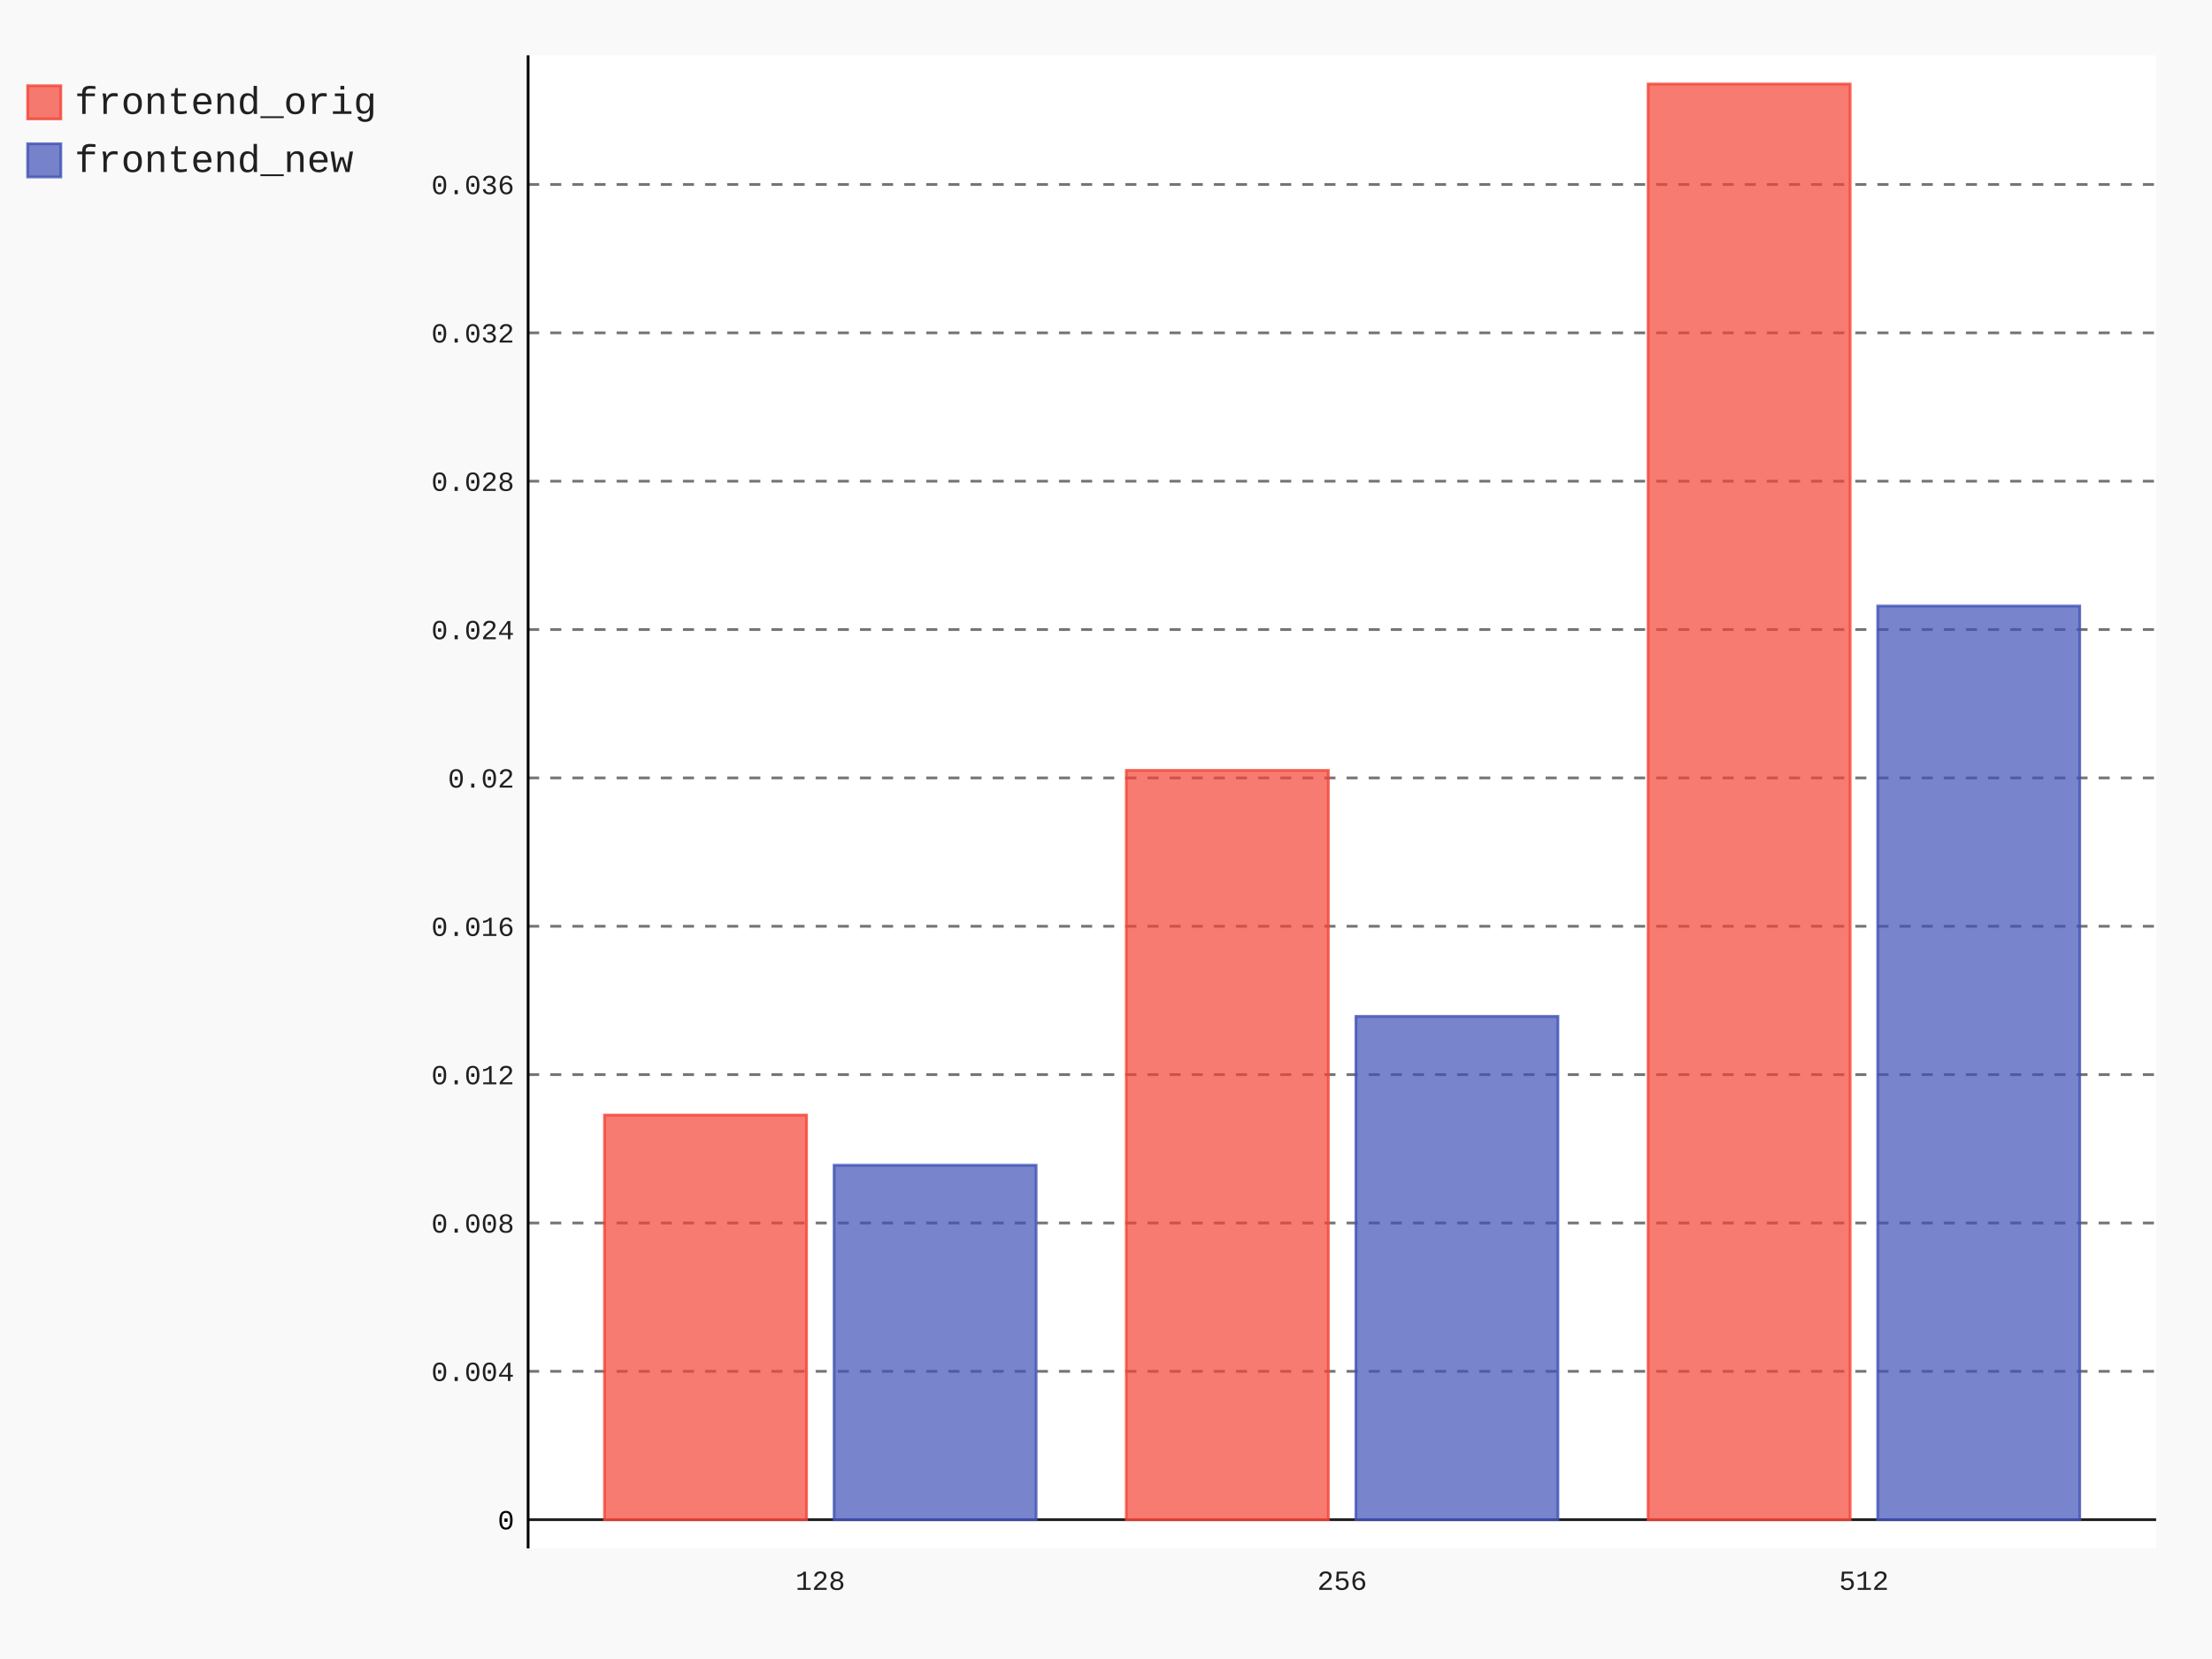
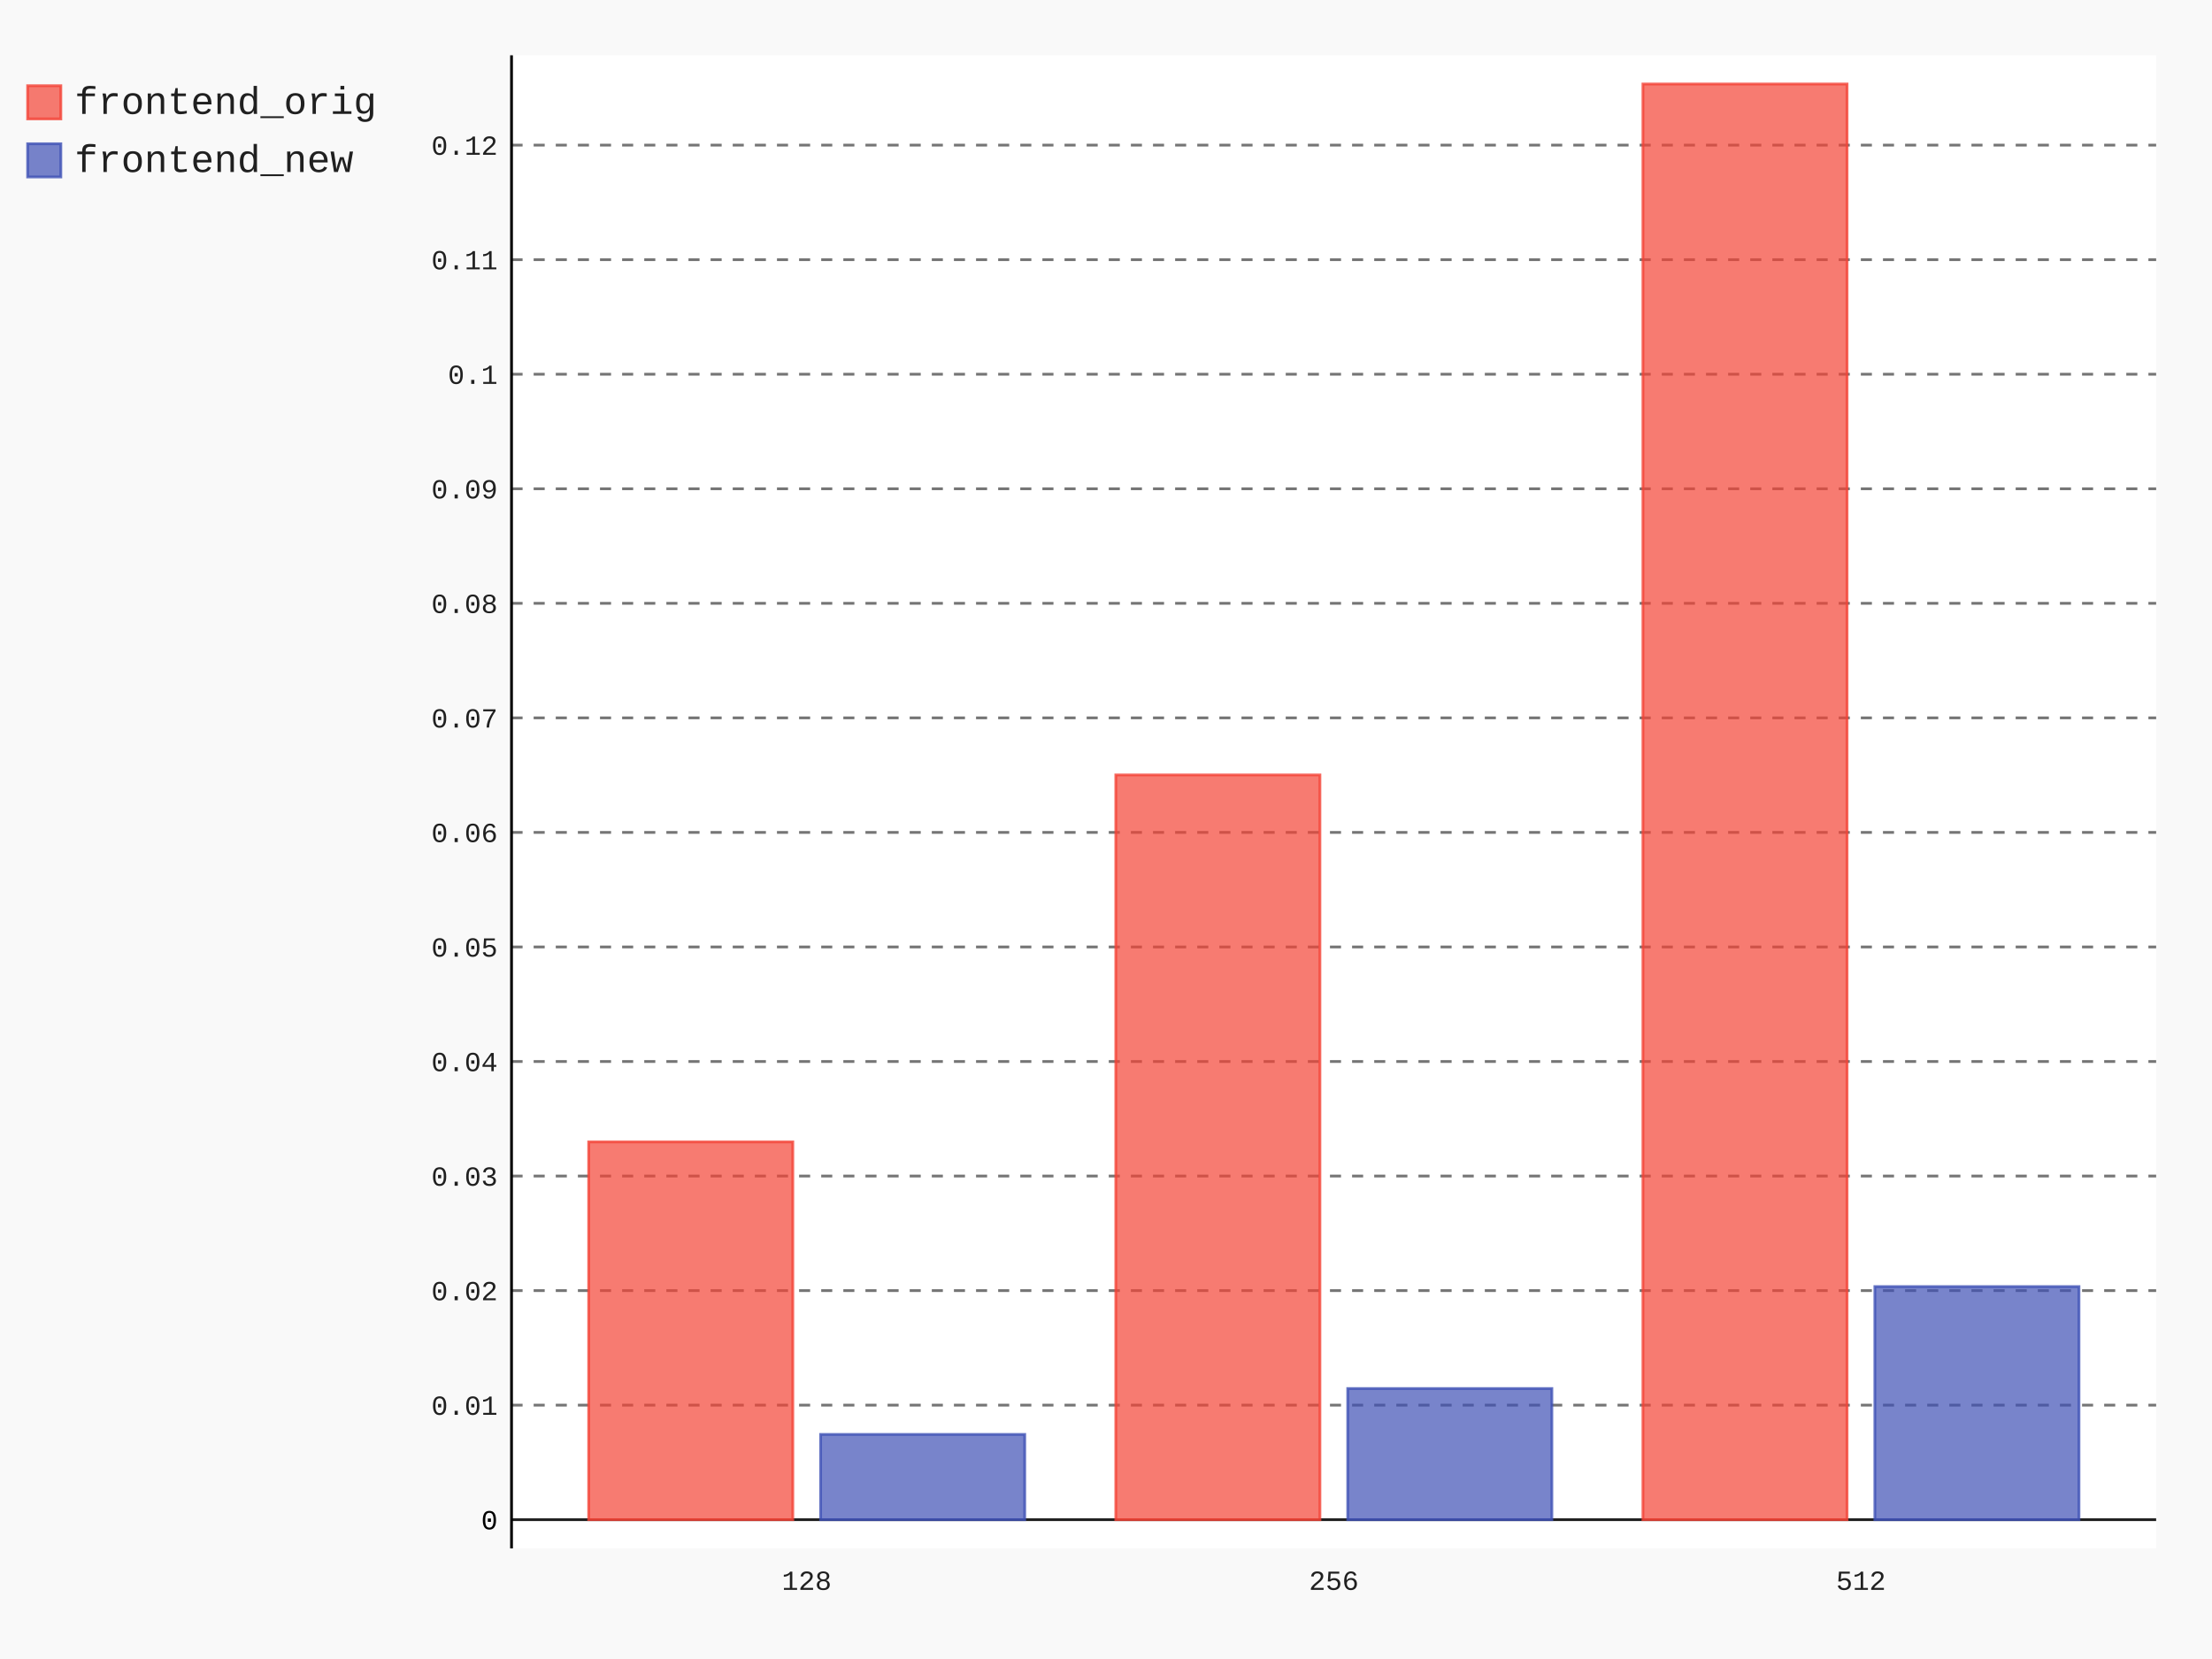
- <svg xmlns="http://www.w3.org/2000/svg" id="chart-379d686c-3c27-4b20-8490-30173d02f009" class="pygal-chart" viewBox="0 0 800 600">
+ <svg xmlns="http://www.w3.org/2000/svg" id="chart-f28de2e4-7d43-44d5-af5e-3cc763e6b77f" class="pygal-chart" viewBox="0 0 800 600">
  <defs>
-     <style type="text/css">#chart-379d686c-3c27-4b20-8490-30173d02f009{-webkit-user-select:none;-webkit-font-smoothing:antialiased;font-family:Consolas,"Liberation Mono",Menlo,Courier,monospace}#chart-379d686c-3c27-4b20-8490-30173d02f009 .title{font-family:Consolas,"Liberation Mono",Menlo,Courier,monospace;font-size:16px}#chart-379d686c-3c27-4b20-8490-30173d02f009 .legends .legend text{font-family:Consolas,"Liberation Mono",Menlo,Courier,monospace;font-size:14px}#chart-379d686c-3c27-4b20-8490-30173d02f009 .axis text{font-family:Consolas,"Liberation Mono",Menlo,Courier,monospace;font-size:10px}#chart-379d686c-3c27-4b20-8490-30173d02f009 .axis text.major{font-family:Consolas,"Liberation Mono",Menlo,Courier,monospace;font-size:10px}#chart-379d686c-3c27-4b20-8490-30173d02f009 .text-overlay text.value{font-family:Consolas,"Liberation Mono",Menlo,Courier,monospace;font-size:16px}#chart-379d686c-3c27-4b20-8490-30173d02f009 .text-overlay text.label{font-family:Consolas,"Liberation Mono",Menlo,Courier,monospace;font-size:10px}#chart-379d686c-3c27-4b20-8490-30173d02f009 .tooltip{font-family:Consolas,"Liberation Mono",Menlo,Courier,monospace;font-size:14px}#chart-379d686c-3c27-4b20-8490-30173d02f009 text.no_data{font-family:Consolas,"Liberation Mono",Menlo,Courier,monospace;font-size:64px}
- #chart-379d686c-3c27-4b20-8490-30173d02f009{background-color:rgba(249,249,249,1)}#chart-379d686c-3c27-4b20-8490-30173d02f009 path,#chart-379d686c-3c27-4b20-8490-30173d02f009 line,#chart-379d686c-3c27-4b20-8490-30173d02f009 rect,#chart-379d686c-3c27-4b20-8490-30173d02f009 circle{-webkit-transition:150ms;-moz-transition:150ms;transition:150ms}#chart-379d686c-3c27-4b20-8490-30173d02f009 .graph &gt; .background{fill:rgba(249,249,249,1)}#chart-379d686c-3c27-4b20-8490-30173d02f009 .plot &gt; .background{fill:rgba(255,255,255,1)}#chart-379d686c-3c27-4b20-8490-30173d02f009 .graph{fill:rgba(0,0,0,.87)}#chart-379d686c-3c27-4b20-8490-30173d02f009 text.no_data{fill:rgba(0,0,0,1)}#chart-379d686c-3c27-4b20-8490-30173d02f009 .title{fill:rgba(0,0,0,1)}#chart-379d686c-3c27-4b20-8490-30173d02f009 .legends .legend text{fill:rgba(0,0,0,.87)}#chart-379d686c-3c27-4b20-8490-30173d02f009 .legends .legend:hover text{fill:rgba(0,0,0,1)}#chart-379d686c-3c27-4b20-8490-30173d02f009 .axis .line{stroke:rgba(0,0,0,1)}#chart-379d686c-3c27-4b20-8490-30173d02f009 .axis .guide.line{stroke:rgba(0,0,0,.54)}#chart-379d686c-3c27-4b20-8490-30173d02f009 .axis .major.line{stroke:rgba(0,0,0,.87)}#chart-379d686c-3c27-4b20-8490-30173d02f009 .axis text.major{fill:rgba(0,0,0,1)}#chart-379d686c-3c27-4b20-8490-30173d02f009 .axis.y .guides:hover .guide.line,#chart-379d686c-3c27-4b20-8490-30173d02f009 .line-graph .axis.x .guides:hover .guide.line,#chart-379d686c-3c27-4b20-8490-30173d02f009 .stackedline-graph .axis.x .guides:hover .guide.line,#chart-379d686c-3c27-4b20-8490-30173d02f009 .xy-graph .axis.x .guides:hover .guide.line{stroke:rgba(0,0,0,1)}#chart-379d686c-3c27-4b20-8490-30173d02f009 .axis .guides:hover text{fill:rgba(0,0,0,1)}#chart-379d686c-3c27-4b20-8490-30173d02f009 .reactive{fill-opacity:.7;stroke-opacity:.8}#chart-379d686c-3c27-4b20-8490-30173d02f009 .ci{stroke:rgba(0,0,0,.87)}#chart-379d686c-3c27-4b20-8490-30173d02f009 .reactive.active,#chart-379d686c-3c27-4b20-8490-30173d02f009 .active .reactive{fill-opacity:.8;stroke-opacity:.9;stroke-width:4}#chart-379d686c-3c27-4b20-8490-30173d02f009 .ci .reactive.active{stroke-width:1.5}#chart-379d686c-3c27-4b20-8490-30173d02f009 .series text{fill:rgba(0,0,0,1)}#chart-379d686c-3c27-4b20-8490-30173d02f009 .tooltip rect{fill:rgba(255,255,255,1);stroke:rgba(0,0,0,1);-webkit-transition:opacity 150ms;-moz-transition:opacity 150ms;transition:opacity 150ms}#chart-379d686c-3c27-4b20-8490-30173d02f009 .tooltip .label{fill:rgba(0,0,0,.87)}#chart-379d686c-3c27-4b20-8490-30173d02f009 .tooltip .label{fill:rgba(0,0,0,.87)}#chart-379d686c-3c27-4b20-8490-30173d02f009 .tooltip .legend{font-size:.8em;fill:rgba(0,0,0,.54)}#chart-379d686c-3c27-4b20-8490-30173d02f009 .tooltip .x_label{font-size:.6em;fill:rgba(0,0,0,1)}#chart-379d686c-3c27-4b20-8490-30173d02f009 .tooltip .xlink{font-size:.5em;text-decoration:underline}#chart-379d686c-3c27-4b20-8490-30173d02f009 .tooltip .value{font-size:1.5em}#chart-379d686c-3c27-4b20-8490-30173d02f009 .bound{font-size:.5em}#chart-379d686c-3c27-4b20-8490-30173d02f009 .max-value{font-size:.75em;fill:rgba(0,0,0,.54)}#chart-379d686c-3c27-4b20-8490-30173d02f009 .map-element{fill:rgba(255,255,255,1);stroke:rgba(0,0,0,.54) !important}#chart-379d686c-3c27-4b20-8490-30173d02f009 .map-element .reactive{fill-opacity:inherit;stroke-opacity:inherit}#chart-379d686c-3c27-4b20-8490-30173d02f009 .color-0,#chart-379d686c-3c27-4b20-8490-30173d02f009 .color-0 a:visited{stroke:#F44336;fill:#F44336}#chart-379d686c-3c27-4b20-8490-30173d02f009 .color-1,#chart-379d686c-3c27-4b20-8490-30173d02f009 .color-1 a:visited{stroke:#3F51B5;fill:#3F51B5}#chart-379d686c-3c27-4b20-8490-30173d02f009 .text-overlay .color-0 text{fill:black}#chart-379d686c-3c27-4b20-8490-30173d02f009 .text-overlay .color-1 text{fill:black}
- #chart-379d686c-3c27-4b20-8490-30173d02f009 text.no_data{text-anchor:middle}#chart-379d686c-3c27-4b20-8490-30173d02f009 .guide.line{fill:none}#chart-379d686c-3c27-4b20-8490-30173d02f009 .centered{text-anchor:middle}#chart-379d686c-3c27-4b20-8490-30173d02f009 .title{text-anchor:middle}#chart-379d686c-3c27-4b20-8490-30173d02f009 .legends .legend text{fill-opacity:1}#chart-379d686c-3c27-4b20-8490-30173d02f009 .axis.x text{text-anchor:middle}#chart-379d686c-3c27-4b20-8490-30173d02f009 .axis.x:not(.web) text[transform]{text-anchor:start}#chart-379d686c-3c27-4b20-8490-30173d02f009 .axis.x:not(.web) text[transform].backwards{text-anchor:end}#chart-379d686c-3c27-4b20-8490-30173d02f009 .axis.y text{text-anchor:end}#chart-379d686c-3c27-4b20-8490-30173d02f009 .axis.y text[transform].backwards{text-anchor:start}#chart-379d686c-3c27-4b20-8490-30173d02f009 .axis.y2 text{text-anchor:start}#chart-379d686c-3c27-4b20-8490-30173d02f009 .axis.y2 text[transform].backwards{text-anchor:end}#chart-379d686c-3c27-4b20-8490-30173d02f009 .axis .guide.line{stroke-dasharray:4,4}#chart-379d686c-3c27-4b20-8490-30173d02f009 .axis .major.guide.line{stroke-dasharray:6,6}#chart-379d686c-3c27-4b20-8490-30173d02f009 .horizontal .axis.y .guide.line,#chart-379d686c-3c27-4b20-8490-30173d02f009 .horizontal .axis.y2 .guide.line,#chart-379d686c-3c27-4b20-8490-30173d02f009 .vertical .axis.x .guide.line{opacity:0}#chart-379d686c-3c27-4b20-8490-30173d02f009 .horizontal .axis.always_show .guide.line,#chart-379d686c-3c27-4b20-8490-30173d02f009 .vertical .axis.always_show .guide.line{opacity:1 !important}#chart-379d686c-3c27-4b20-8490-30173d02f009 .axis.y .guides:hover .guide.line,#chart-379d686c-3c27-4b20-8490-30173d02f009 .axis.y2 .guides:hover .guide.line,#chart-379d686c-3c27-4b20-8490-30173d02f009 .axis.x .guides:hover .guide.line{opacity:1}#chart-379d686c-3c27-4b20-8490-30173d02f009 .axis .guides:hover text{opacity:1}#chart-379d686c-3c27-4b20-8490-30173d02f009 .nofill{fill:none}#chart-379d686c-3c27-4b20-8490-30173d02f009 .subtle-fill{fill-opacity:.2}#chart-379d686c-3c27-4b20-8490-30173d02f009 .dot{stroke-width:1px;fill-opacity:1}#chart-379d686c-3c27-4b20-8490-30173d02f009 .dot.active{stroke-width:5px}#chart-379d686c-3c27-4b20-8490-30173d02f009 .dot.negative{fill:transparent}#chart-379d686c-3c27-4b20-8490-30173d02f009 text,#chart-379d686c-3c27-4b20-8490-30173d02f009 tspan{stroke:none !important}#chart-379d686c-3c27-4b20-8490-30173d02f009 .series text.active{opacity:1}#chart-379d686c-3c27-4b20-8490-30173d02f009 .tooltip rect{fill-opacity:.95;stroke-width:.5}#chart-379d686c-3c27-4b20-8490-30173d02f009 .tooltip text{fill-opacity:1}#chart-379d686c-3c27-4b20-8490-30173d02f009 .showable{visibility:hidden}#chart-379d686c-3c27-4b20-8490-30173d02f009 .showable.shown{visibility:visible}#chart-379d686c-3c27-4b20-8490-30173d02f009 .gauge-background{fill:rgba(229,229,229,1);stroke:none}#chart-379d686c-3c27-4b20-8490-30173d02f009 .bg-lines{stroke:rgba(249,249,249,1);stroke-width:2px}</style>
+     <style type="text/css">#chart-f28de2e4-7d43-44d5-af5e-3cc763e6b77f{-webkit-user-select:none;-webkit-font-smoothing:antialiased;font-family:Consolas,"Liberation Mono",Menlo,Courier,monospace}#chart-f28de2e4-7d43-44d5-af5e-3cc763e6b77f .title{font-family:Consolas,"Liberation Mono",Menlo,Courier,monospace;font-size:16px}#chart-f28de2e4-7d43-44d5-af5e-3cc763e6b77f .legends .legend text{font-family:Consolas,"Liberation Mono",Menlo,Courier,monospace;font-size:14px}#chart-f28de2e4-7d43-44d5-af5e-3cc763e6b77f .axis text{font-family:Consolas,"Liberation Mono",Menlo,Courier,monospace;font-size:10px}#chart-f28de2e4-7d43-44d5-af5e-3cc763e6b77f .axis text.major{font-family:Consolas,"Liberation Mono",Menlo,Courier,monospace;font-size:10px}#chart-f28de2e4-7d43-44d5-af5e-3cc763e6b77f .text-overlay text.value{font-family:Consolas,"Liberation Mono",Menlo,Courier,monospace;font-size:16px}#chart-f28de2e4-7d43-44d5-af5e-3cc763e6b77f .text-overlay text.label{font-family:Consolas,"Liberation Mono",Menlo,Courier,monospace;font-size:10px}#chart-f28de2e4-7d43-44d5-af5e-3cc763e6b77f .tooltip{font-family:Consolas,"Liberation Mono",Menlo,Courier,monospace;font-size:14px}#chart-f28de2e4-7d43-44d5-af5e-3cc763e6b77f text.no_data{font-family:Consolas,"Liberation Mono",Menlo,Courier,monospace;font-size:64px}
+ #chart-f28de2e4-7d43-44d5-af5e-3cc763e6b77f{background-color:rgba(249,249,249,1)}#chart-f28de2e4-7d43-44d5-af5e-3cc763e6b77f path,#chart-f28de2e4-7d43-44d5-af5e-3cc763e6b77f line,#chart-f28de2e4-7d43-44d5-af5e-3cc763e6b77f rect,#chart-f28de2e4-7d43-44d5-af5e-3cc763e6b77f circle{-webkit-transition:150ms;-moz-transition:150ms;transition:150ms}#chart-f28de2e4-7d43-44d5-af5e-3cc763e6b77f .graph &gt; .background{fill:rgba(249,249,249,1)}#chart-f28de2e4-7d43-44d5-af5e-3cc763e6b77f .plot &gt; .background{fill:rgba(255,255,255,1)}#chart-f28de2e4-7d43-44d5-af5e-3cc763e6b77f .graph{fill:rgba(0,0,0,.87)}#chart-f28de2e4-7d43-44d5-af5e-3cc763e6b77f text.no_data{fill:rgba(0,0,0,1)}#chart-f28de2e4-7d43-44d5-af5e-3cc763e6b77f .title{fill:rgba(0,0,0,1)}#chart-f28de2e4-7d43-44d5-af5e-3cc763e6b77f .legends .legend text{fill:rgba(0,0,0,.87)}#chart-f28de2e4-7d43-44d5-af5e-3cc763e6b77f .legends .legend:hover text{fill:rgba(0,0,0,1)}#chart-f28de2e4-7d43-44d5-af5e-3cc763e6b77f .axis .line{stroke:rgba(0,0,0,1)}#chart-f28de2e4-7d43-44d5-af5e-3cc763e6b77f .axis .guide.line{stroke:rgba(0,0,0,.54)}#chart-f28de2e4-7d43-44d5-af5e-3cc763e6b77f .axis .major.line{stroke:rgba(0,0,0,.87)}#chart-f28de2e4-7d43-44d5-af5e-3cc763e6b77f .axis text.major{fill:rgba(0,0,0,1)}#chart-f28de2e4-7d43-44d5-af5e-3cc763e6b77f .axis.y .guides:hover .guide.line,#chart-f28de2e4-7d43-44d5-af5e-3cc763e6b77f .line-graph .axis.x .guides:hover .guide.line,#chart-f28de2e4-7d43-44d5-af5e-3cc763e6b77f .stackedline-graph .axis.x .guides:hover .guide.line,#chart-f28de2e4-7d43-44d5-af5e-3cc763e6b77f .xy-graph .axis.x .guides:hover .guide.line{stroke:rgba(0,0,0,1)}#chart-f28de2e4-7d43-44d5-af5e-3cc763e6b77f .axis .guides:hover text{fill:rgba(0,0,0,1)}#chart-f28de2e4-7d43-44d5-af5e-3cc763e6b77f .reactive{fill-opacity:.7;stroke-opacity:.8}#chart-f28de2e4-7d43-44d5-af5e-3cc763e6b77f .ci{stroke:rgba(0,0,0,.87)}#chart-f28de2e4-7d43-44d5-af5e-3cc763e6b77f .reactive.active,#chart-f28de2e4-7d43-44d5-af5e-3cc763e6b77f .active .reactive{fill-opacity:.8;stroke-opacity:.9;stroke-width:4}#chart-f28de2e4-7d43-44d5-af5e-3cc763e6b77f .ci .reactive.active{stroke-width:1.5}#chart-f28de2e4-7d43-44d5-af5e-3cc763e6b77f .series text{fill:rgba(0,0,0,1)}#chart-f28de2e4-7d43-44d5-af5e-3cc763e6b77f .tooltip rect{fill:rgba(255,255,255,1);stroke:rgba(0,0,0,1);-webkit-transition:opacity 150ms;-moz-transition:opacity 150ms;transition:opacity 150ms}#chart-f28de2e4-7d43-44d5-af5e-3cc763e6b77f .tooltip .label{fill:rgba(0,0,0,.87)}#chart-f28de2e4-7d43-44d5-af5e-3cc763e6b77f .tooltip .label{fill:rgba(0,0,0,.87)}#chart-f28de2e4-7d43-44d5-af5e-3cc763e6b77f .tooltip .legend{font-size:.8em;fill:rgba(0,0,0,.54)}#chart-f28de2e4-7d43-44d5-af5e-3cc763e6b77f .tooltip .x_label{font-size:.6em;fill:rgba(0,0,0,1)}#chart-f28de2e4-7d43-44d5-af5e-3cc763e6b77f .tooltip .xlink{font-size:.5em;text-decoration:underline}#chart-f28de2e4-7d43-44d5-af5e-3cc763e6b77f .tooltip .value{font-size:1.5em}#chart-f28de2e4-7d43-44d5-af5e-3cc763e6b77f .bound{font-size:.5em}#chart-f28de2e4-7d43-44d5-af5e-3cc763e6b77f .max-value{font-size:.75em;fill:rgba(0,0,0,.54)}#chart-f28de2e4-7d43-44d5-af5e-3cc763e6b77f .map-element{fill:rgba(255,255,255,1);stroke:rgba(0,0,0,.54) !important}#chart-f28de2e4-7d43-44d5-af5e-3cc763e6b77f .map-element .reactive{fill-opacity:inherit;stroke-opacity:inherit}#chart-f28de2e4-7d43-44d5-af5e-3cc763e6b77f .color-0,#chart-f28de2e4-7d43-44d5-af5e-3cc763e6b77f .color-0 a:visited{stroke:#F44336;fill:#F44336}#chart-f28de2e4-7d43-44d5-af5e-3cc763e6b77f .color-1,#chart-f28de2e4-7d43-44d5-af5e-3cc763e6b77f .color-1 a:visited{stroke:#3F51B5;fill:#3F51B5}#chart-f28de2e4-7d43-44d5-af5e-3cc763e6b77f .text-overlay .color-0 text{fill:black}#chart-f28de2e4-7d43-44d5-af5e-3cc763e6b77f .text-overlay .color-1 text{fill:black}
+ #chart-f28de2e4-7d43-44d5-af5e-3cc763e6b77f text.no_data{text-anchor:middle}#chart-f28de2e4-7d43-44d5-af5e-3cc763e6b77f .guide.line{fill:none}#chart-f28de2e4-7d43-44d5-af5e-3cc763e6b77f .centered{text-anchor:middle}#chart-f28de2e4-7d43-44d5-af5e-3cc763e6b77f .title{text-anchor:middle}#chart-f28de2e4-7d43-44d5-af5e-3cc763e6b77f .legends .legend text{fill-opacity:1}#chart-f28de2e4-7d43-44d5-af5e-3cc763e6b77f .axis.x text{text-anchor:middle}#chart-f28de2e4-7d43-44d5-af5e-3cc763e6b77f .axis.x:not(.web) text[transform]{text-anchor:start}#chart-f28de2e4-7d43-44d5-af5e-3cc763e6b77f .axis.x:not(.web) text[transform].backwards{text-anchor:end}#chart-f28de2e4-7d43-44d5-af5e-3cc763e6b77f .axis.y text{text-anchor:end}#chart-f28de2e4-7d43-44d5-af5e-3cc763e6b77f .axis.y text[transform].backwards{text-anchor:start}#chart-f28de2e4-7d43-44d5-af5e-3cc763e6b77f .axis.y2 text{text-anchor:start}#chart-f28de2e4-7d43-44d5-af5e-3cc763e6b77f .axis.y2 text[transform].backwards{text-anchor:end}#chart-f28de2e4-7d43-44d5-af5e-3cc763e6b77f .axis .guide.line{stroke-dasharray:4,4}#chart-f28de2e4-7d43-44d5-af5e-3cc763e6b77f .axis .major.guide.line{stroke-dasharray:6,6}#chart-f28de2e4-7d43-44d5-af5e-3cc763e6b77f .horizontal .axis.y .guide.line,#chart-f28de2e4-7d43-44d5-af5e-3cc763e6b77f .horizontal .axis.y2 .guide.line,#chart-f28de2e4-7d43-44d5-af5e-3cc763e6b77f .vertical .axis.x .guide.line{opacity:0}#chart-f28de2e4-7d43-44d5-af5e-3cc763e6b77f .horizontal .axis.always_show .guide.line,#chart-f28de2e4-7d43-44d5-af5e-3cc763e6b77f .vertical .axis.always_show .guide.line{opacity:1 !important}#chart-f28de2e4-7d43-44d5-af5e-3cc763e6b77f .axis.y .guides:hover .guide.line,#chart-f28de2e4-7d43-44d5-af5e-3cc763e6b77f .axis.y2 .guides:hover .guide.line,#chart-f28de2e4-7d43-44d5-af5e-3cc763e6b77f .axis.x .guides:hover .guide.line{opacity:1}#chart-f28de2e4-7d43-44d5-af5e-3cc763e6b77f .axis .guides:hover text{opacity:1}#chart-f28de2e4-7d43-44d5-af5e-3cc763e6b77f .nofill{fill:none}#chart-f28de2e4-7d43-44d5-af5e-3cc763e6b77f .subtle-fill{fill-opacity:.2}#chart-f28de2e4-7d43-44d5-af5e-3cc763e6b77f .dot{stroke-width:1px;fill-opacity:1}#chart-f28de2e4-7d43-44d5-af5e-3cc763e6b77f .dot.active{stroke-width:5px}#chart-f28de2e4-7d43-44d5-af5e-3cc763e6b77f .dot.negative{fill:transparent}#chart-f28de2e4-7d43-44d5-af5e-3cc763e6b77f text,#chart-f28de2e4-7d43-44d5-af5e-3cc763e6b77f tspan{stroke:none !important}#chart-f28de2e4-7d43-44d5-af5e-3cc763e6b77f .series text.active{opacity:1}#chart-f28de2e4-7d43-44d5-af5e-3cc763e6b77f .tooltip rect{fill-opacity:.95;stroke-width:.5}#chart-f28de2e4-7d43-44d5-af5e-3cc763e6b77f .tooltip text{fill-opacity:1}#chart-f28de2e4-7d43-44d5-af5e-3cc763e6b77f .showable{visibility:hidden}#chart-f28de2e4-7d43-44d5-af5e-3cc763e6b77f .showable.shown{visibility:visible}#chart-f28de2e4-7d43-44d5-af5e-3cc763e6b77f .gauge-background{fill:rgba(229,229,229,1);stroke:none}#chart-f28de2e4-7d43-44d5-af5e-3cc763e6b77f .bg-lines{stroke:rgba(249,249,249,1);stroke-width:2px}</style>
  </defs>
  <g class="graph bar-graph vertical">
    <rect x="0" y="0" width="800" height="600" class="background" />
-     <g transform="translate(191, 20)" class="plot">
-       <rect x="0" y="0" width="588.8" height="540" class="background" />
+     <g transform="translate(185, 20)" class="plot">
+       <rect x="0" y="0" width="594.8" height="540" class="background" />
      <g class="axis y always_show">
        <g class="guides">
-           <path d="M0 529.615 h588.8" class="axis major line" />
+           <path d="M0 529.615 h594.8" class="axis major line" />
          <text x="-5" y="533.115" class="major">0</text>
        </g>
        <g class="guides">
-           <path d="M0 475.96 h588.8" class="guide line" />
-           <text x="-5" y="479.46" class="">0.004</text>
+           <path d="M0 488.188 h594.8" class="guide line" />
+           <text x="-5" y="491.688" class="">0.01</text>
        </g>
        <g class="guides">
-           <path d="M0 422.306 h588.8" class="guide line" />
-           <text x="-5" y="425.806" class="">0.008</text>
+           <path d="M0 446.761 h594.8" class="guide line" />
+           <text x="-5" y="450.261" class="">0.02</text>
        </g>
        <g class="guides">
-           <path d="M0 368.651 h588.8" class="guide line" />
-           <text x="-5" y="372.151" class="">0.012</text>
+           <path d="M0 405.334 h594.8" class="guide line" />
+           <text x="-5" y="408.834" class="">0.03</text>
        </g>
        <g class="guides">
-           <path d="M0 314.996 h588.8" class="guide line" />
-           <text x="-5" y="318.496" class="">0.016</text>
+           <path d="M0 363.907 h594.8" class="guide line" />
+           <text x="-5" y="367.407" class="">0.04</text>
        </g>
        <g class="guides">
-           <path d="M0 261.341 h588.8" class="guide line" />
-           <text x="-5" y="264.841" class="">0.02</text>
+           <path d="M0 322.48 h594.8" class="guide line" />
+           <text x="-5" y="325.98" class="">0.05</text>
        </g>
        <g class="guides">
-           <path d="M0 207.686 h588.8" class="guide line" />
-           <text x="-5" y="211.186" class="">0.024</text>
+           <path d="M0 281.053 h594.8" class="guide line" />
+           <text x="-5" y="284.553" class="">0.06</text>
        </g>
        <g class="guides">
-           <path d="M0 154.031 h588.8" class="guide line" />
-           <text x="-5" y="157.531" class="">0.028</text>
+           <path d="M0 239.625 h594.8" class="guide line" />
+           <text x="-5" y="243.125" class="">0.07</text>
        </g>
        <g class="guides">
-           <path d="M0 100.376 h588.8" class="guide line" />
-           <text x="-5" y="103.876" class="">0.032</text>
+           <path d="M0 198.198 h594.8" class="guide line" />
+           <text x="-5" y="201.698" class="">0.08</text>
        </g>
        <g class="guides">
-           <path d="M0 46.721 h588.8" class="guide line" />
-           <text x="-5" y="50.221" class="">0.036</text>
+           <path d="M0 156.771 h594.8" class="guide line" />
+           <text x="-5" y="160.271" class="">0.09</text>
+         </g>
+         <g class="guides">
+           <path d="M0 115.344 h594.8" class="guide line" />
+           <text x="-5" y="118.844" class="">0.1</text>
+         </g>
+         <g class="guides">
+           <path d="M0 73.917 h594.8" class="guide line" />
+           <text x="-5" y="77.417" class="">0.11</text>
+         </g>
+         <g class="guides">
+           <path d="M0 32.49 h594.8" class="guide line" />
+           <text x="-5" y="35.99" class="">0.12</text>
        </g>
      </g>
      <g class="axis x">
        <path d="M0 0 v540" class="line" />
        <g class="guides">
-           <path d="M105.682 0 v540" class="guide line" />
-           <text x="105.682" y="555.0" class="">128</text>
+           <path d="M106.759 0 v540" class="guide line" />
+           <text x="106.759" y="555.0" class="">128</text>
        </g>
        <g class="guides">
-           <path d="M294.4 0 v540" class="guide line" />
-           <text x="294.4" y="555.0" class="">256</text>
+           <path d="M297.4 0 v540" class="guide line" />
+           <text x="297.4" y="555.0" class="">256</text>
        </g>
        <g class="guides">
-           <path d="M483.118 0 v540" class="guide line" />
-           <text x="483.118" y="555.0" class="">512</text>
+           <path d="M488.041 0 v540" class="guide line" />
+           <text x="488.041" y="555.0" class="">512</text>
        </g>
      </g>
      <g class="series serie-0 color-0">
        <g class="bars">
          <g class="bar">
-             <rect x="27.628" y="383.269" rx="0" ry="0" width="73.072" height="146.346" class="rect reactive tooltip-trigger" />
+             <rect x="27.91" y="392.993" rx="0" ry="0" width="73.816" height="136.622" class="rect reactive tooltip-trigger" />
          </g>
          <g class="bar">
-             <rect x="216.346" y="258.622" rx="0" ry="0" width="73.072" height="270.993" class="rect reactive tooltip-trigger" />
+             <rect x="218.551" y="260.27" rx="0" ry="0" width="73.816" height="269.346" class="rect reactive tooltip-trigger" />
          </g>
          <g class="bar">
-             <rect x="405.064" y="10.385" rx="0" ry="0" width="73.072" height="519.231" class="rect reactive tooltip-trigger" />
+             <rect x="409.192" y="10.385" rx="0" ry="0" width="73.816" height="519.231" class="rect reactive tooltip-trigger" />
          </g>
        </g>
      </g>
      <g class="series serie-1 color-1">
        <g class="bars">
          <g class="bar">
-             <rect x="110.664" y="401.425" rx="0" ry="0" width="73.072" height="128.191" class="rect reactive tooltip-trigger" />
+             <rect x="111.792" y="498.779" rx="0" ry="0" width="73.816" height="30.837" class="rect reactive tooltip-trigger" />
          </g>
          <g class="bar">
-             <rect x="299.382" y="347.589" rx="0" ry="0" width="73.072" height="182.027" class="rect reactive tooltip-trigger" />
+             <rect x="302.433" y="482.184" rx="0" ry="0" width="73.816" height="47.431" class="rect reactive tooltip-trigger" />
          </g>
          <g class="bar">
-             <rect x="488.1" y="199.177" rx="0" ry="0" width="73.072" height="330.439" class="rect reactive tooltip-trigger" />
+             <rect x="493.074" y="445.316" rx="0" ry="0" width="73.816" height="84.299" class="rect reactive tooltip-trigger" />
          </g>
        </g>
      </g>
    </g>
    <g class="titles" />
-     <g transform="translate(191, 20)" class="plot overlay">
+     <g transform="translate(185, 20)" class="plot overlay">
      <g class="series serie-0 color-0" />
      <g class="series serie-1 color-1" />
    </g>
-     <g transform="translate(191, 20)" class="plot text-overlay">
+     <g transform="translate(185, 20)" class="plot text-overlay">
      <g class="series serie-0 color-0" />
      <g class="series serie-1 color-1" />
    </g>
-     <g transform="translate(191, 20)" class="plot tooltip-overlay">
+     <g transform="translate(185, 20)" class="plot tooltip-overlay">
      <g transform="translate(0 0)" style="opacity: 0" class="tooltip">
        <rect rx="0" ry="0" width="0" height="0" class="tooltip-box" />
        <g class="text" />
      </g>
    </g>
    <g transform="translate(10, 30)" class="legends">
      <g id="activate-serie-0" class="legend reactive activate-serie">
        <rect x="0.0" y="1.0" width="12" height="12" class="color-0 reactive" />
        <text x="17.0" y="11.2">frontend_orig</text>
      </g>
      <g id="activate-serie-1" class="legend reactive activate-serie">
        <rect x="0.0" y="22.0" width="12" height="12" class="color-1 reactive" />
        <text x="17.0" y="32.2">frontend_new</text>
      </g>
    </g>
    <g transform="translate(790, 30)" class="legends" />
  </g>
</svg>
